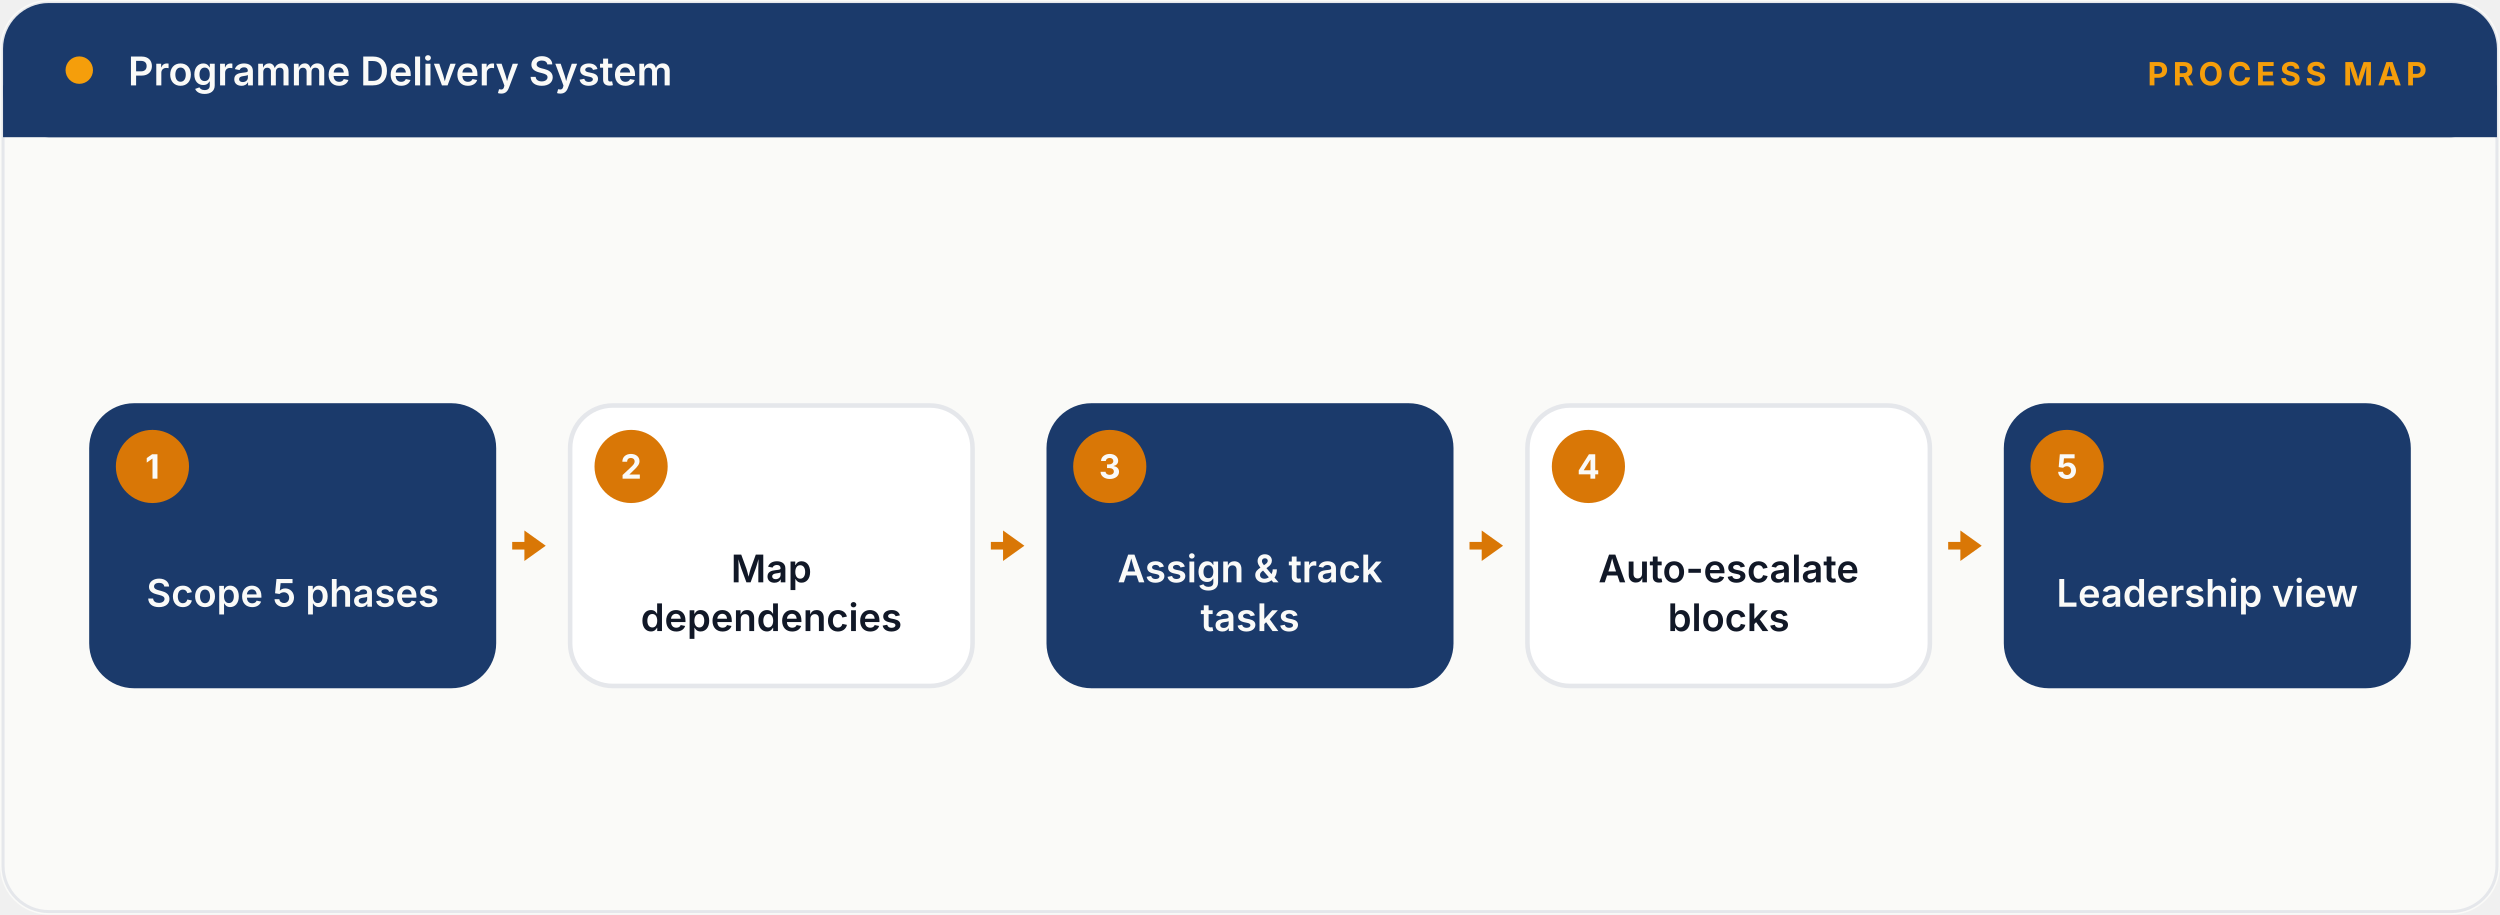
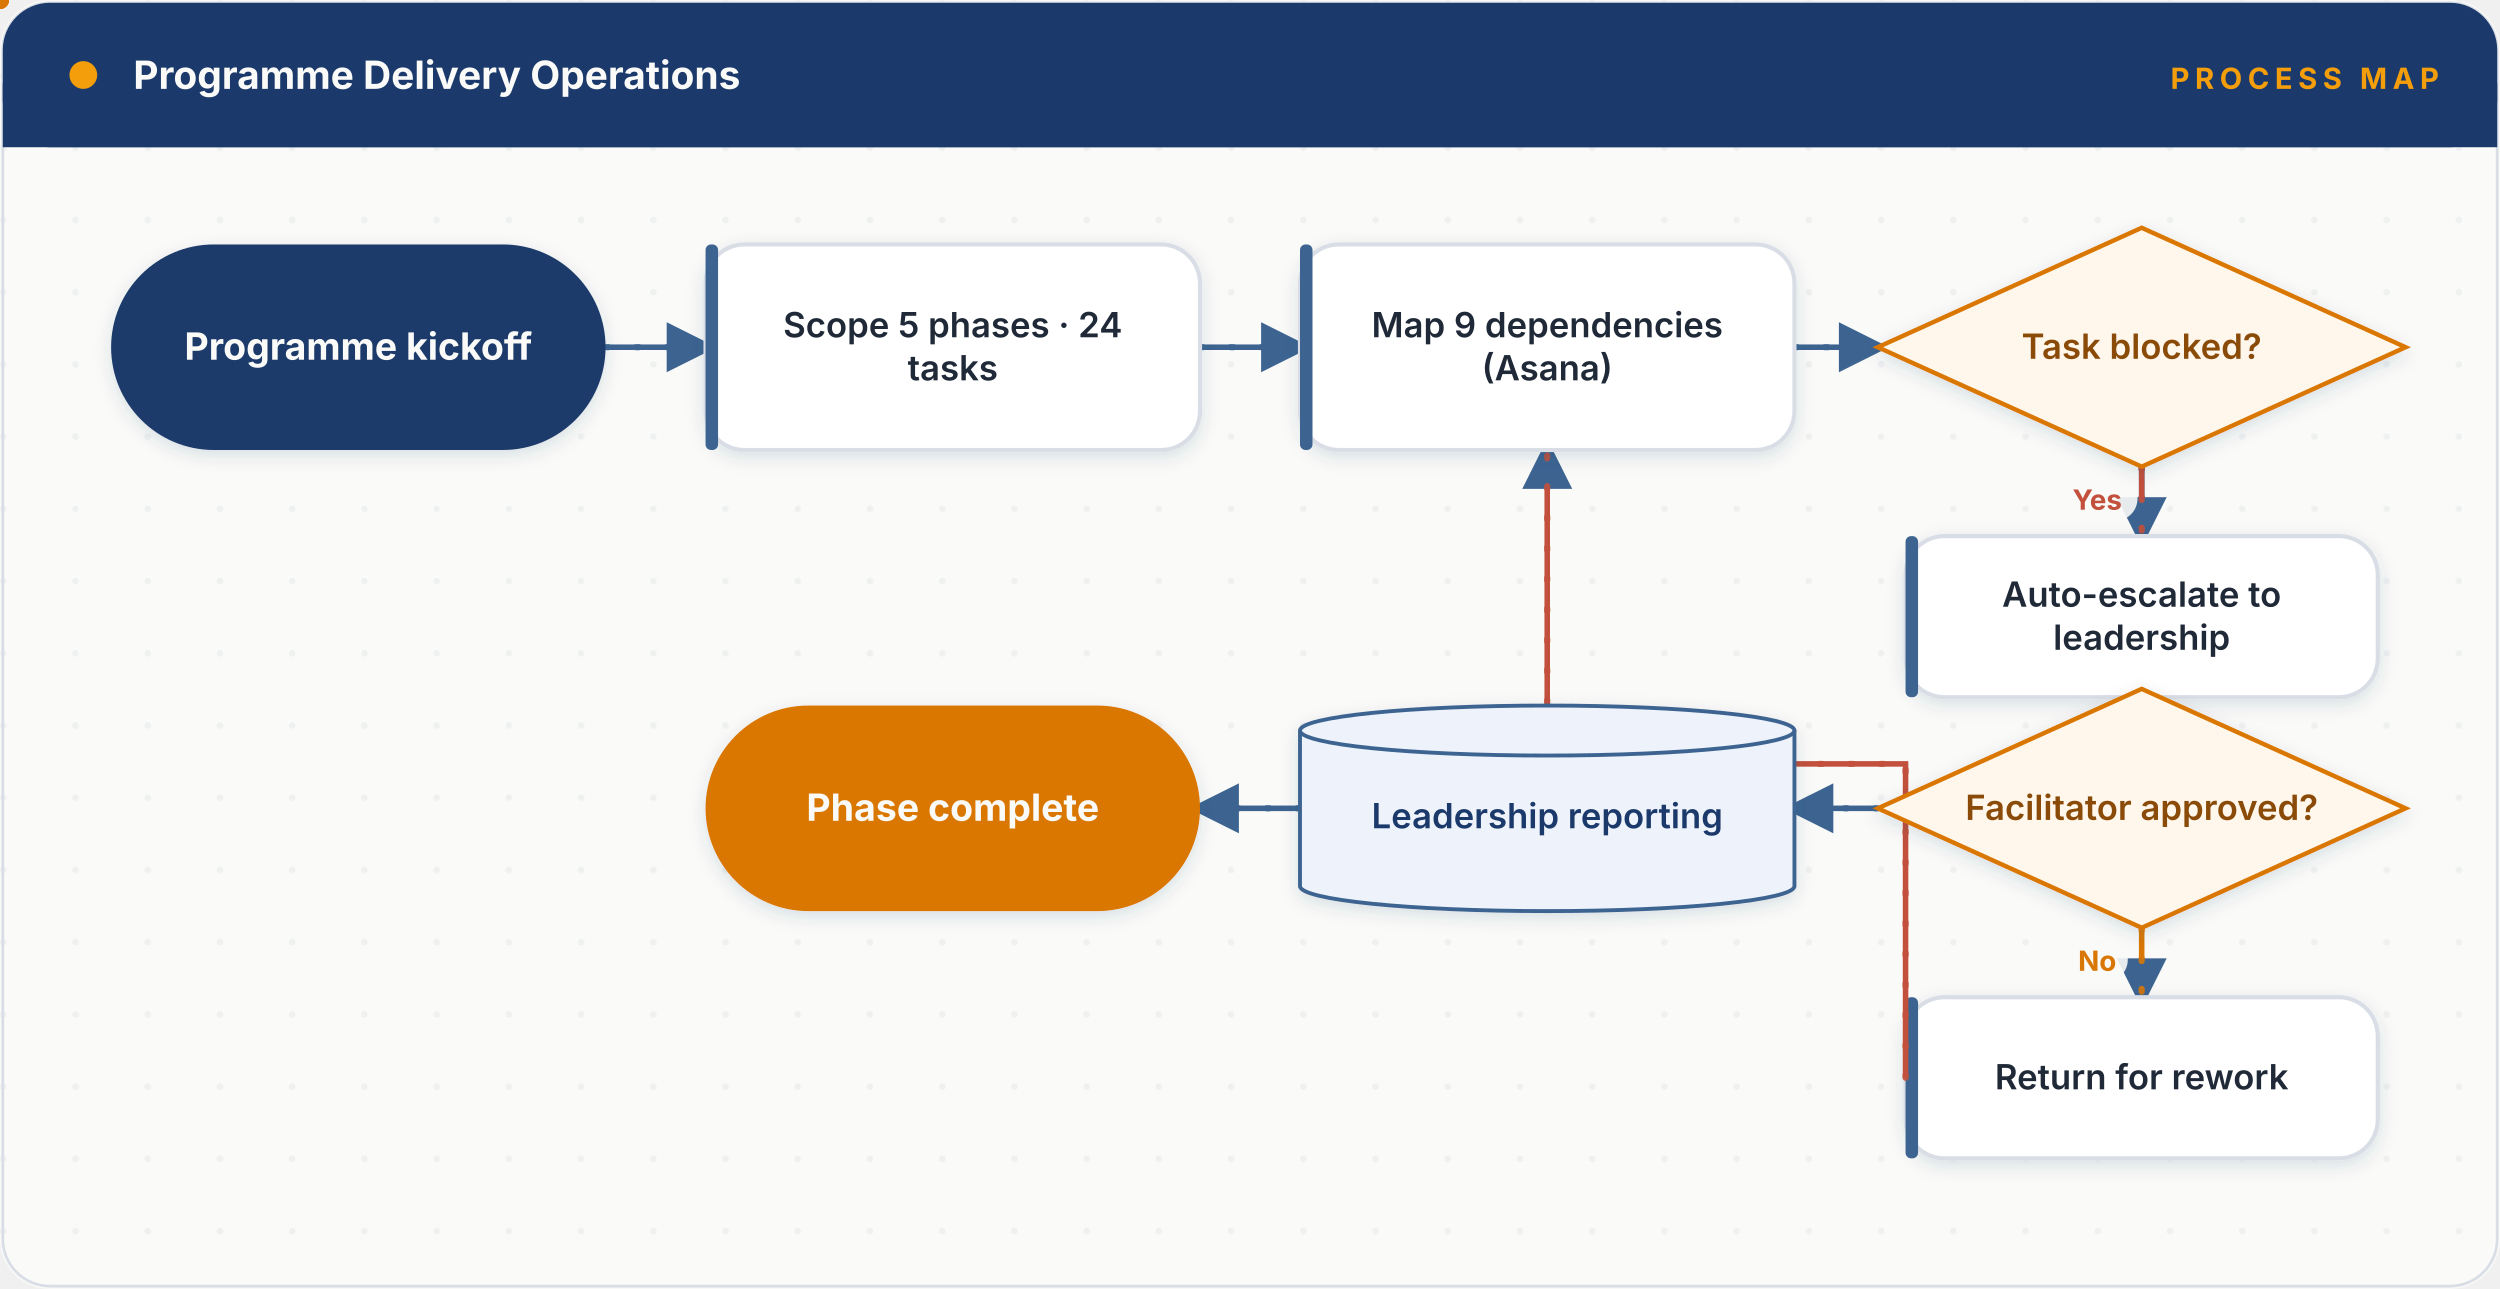
- <svg xmlns="http://www.w3.org/2000/svg" viewBox="0 0 820 300" role="img" aria-label="Programme Delivery System process map">
-   <rect width="820" height="300" rx="16" fill="#FAFAF8" />
-   <rect x="1" y="1" width="818" height="298" rx="15" fill="none" stroke="#E5E7EB" />
-   <rect x="1" y="1" width="818" height="44" rx="15" fill="#1B3A6B" />
-   <rect x="1" y="28" width="818" height="17" fill="#1B3A6B" />
-   <circle cx="26" cy="23" r="4.5" fill="#F59E0B" />
-   <text x="42" y="28" font-family="Inter,sans-serif" font-size="13" font-weight="600" fill="#FAFAF8">Programme Delivery System</text>
-   <text x="796" y="28" text-anchor="end" font-family="Inter,sans-serif" font-size="10.5" font-weight="700" letter-spacing="1.5" fill="#F59E0B">PROCESS MAP</text>
-   <line x1="168" y1="179" x2="175" y2="179" stroke="#D97706" stroke-width="2.5" />
-   <path d="M172 174 l7 5 l-7 5 z" fill="#D97706" />
-   <rect x="30" y="133" width="132" height="92" rx="14" fill="#1B3A6B" stroke="#1B3A6B" stroke-width="1.5" />
-   <circle cx="50" cy="153" r="12" fill="#D97706" />
-   <text x="50" y="157" text-anchor="middle" font-family="Inter,sans-serif" font-size="11" font-weight="700" fill="#FAFAF8">1</text>
-   <text x="96" y="199" text-anchor="middle" font-family="Inter,sans-serif" font-size="12.5" font-weight="600" fill="#FAFAF8">Scope 5 phases</text>
-   <line x1="325" y1="179" x2="332" y2="179" stroke="#D97706" stroke-width="2.5" />
-   <path d="M329 174 l7 5 l-7 5 z" fill="#D97706" />
-   <rect x="187" y="133" width="132" height="92" rx="14" fill="#ffffff" stroke="#E5E7EB" stroke-width="1.5" />
-   <circle cx="207" cy="153" r="12" fill="#D97706" />
-   <text x="207" y="157" text-anchor="middle" font-family="Inter,sans-serif" font-size="11" font-weight="700" fill="#FAFAF8">2</text>
-   <text x="253" y="191" text-anchor="middle" font-family="Inter,sans-serif" font-size="12.5" font-weight="600" fill="#111827">Map</text>
-   <text x="253" y="207" text-anchor="middle" font-family="Inter,sans-serif" font-size="12.5" font-weight="600" fill="#111827">dependencies</text>
-   <line x1="482" y1="179" x2="489" y2="179" stroke="#D97706" stroke-width="2.5" />
-   <path d="M486 174 l7 5 l-7 5 z" fill="#D97706" />
-   <rect x="344" y="133" width="132" height="92" rx="14" fill="#1B3A6B" stroke="#1B3A6B" stroke-width="1.5" />
-   <circle cx="364" cy="153" r="12" fill="#D97706" />
-   <text x="364" y="157" text-anchor="middle" font-family="Inter,sans-serif" font-size="11" font-weight="700" fill="#FAFAF8">3</text>
-   <text x="410" y="191" text-anchor="middle" font-family="Inter,sans-serif" font-size="12.5" font-weight="600" fill="#FAFAF8">Assign &amp; track</text>
-   <text x="410" y="207" text-anchor="middle" font-family="Inter,sans-serif" font-size="12.5" font-weight="600" fill="#FAFAF8">tasks</text>
-   <line x1="639" y1="179" x2="646" y2="179" stroke="#D97706" stroke-width="2.5" />
-   <path d="M643 174 l7 5 l-7 5 z" fill="#D97706" />
-   <rect x="501" y="133" width="132" height="92" rx="14" fill="#ffffff" stroke="#E5E7EB" stroke-width="1.5" />
-   <circle cx="521" cy="153" r="12" fill="#D97706" />
-   <text x="521" y="157" text-anchor="middle" font-family="Inter,sans-serif" font-size="11" font-weight="700" fill="#FAFAF8">4</text>
-   <text x="567" y="191" text-anchor="middle" font-family="Inter,sans-serif" font-size="12.5" font-weight="600" fill="#111827">Auto-escalate</text>
-   <text x="567" y="207" text-anchor="middle" font-family="Inter,sans-serif" font-size="12.5" font-weight="600" fill="#111827">blocks</text>
-   <rect x="658" y="133" width="132" height="92" rx="14" fill="#1B3A6B" stroke="#1B3A6B" stroke-width="1.5" />
-   <circle cx="678" cy="153" r="12" fill="#D97706" />
-   <text x="678" y="157" text-anchor="middle" font-family="Inter,sans-serif" font-size="11" font-weight="700" fill="#FAFAF8">5</text>
-   <text x="724" y="199" text-anchor="middle" font-family="Inter,sans-serif" font-size="12.5" font-weight="600" fill="#FAFAF8">Leadership view</text>
+ <svg xmlns="http://www.w3.org/2000/svg" viewBox="0 0 900 464" role="img" aria-label="Programme Delivery Operations process map">
+   <defs>
+     <filter id="ds" x="-20%" y="-20%" width="140%" height="140%">
+       <feDropShadow dx="0" dy="2" stdDeviation="3" flood-color="#1B3A6B" flood-opacity="0.14" />
+     </filter>
+     <marker id="arw" markerWidth="9" markerHeight="9" refX="7" refY="4.5" orient="auto">
+       <path d="M0 0 L9 4.5 L0 9 z" fill="#3D6491" />
+     </marker>
+     <pattern id="grid" width="26" height="26" patternUnits="userSpaceOnUse">
+       <circle cx="1.2" cy="1.2" r="1.2" fill="#1B3A6B" opacity="0.05" />
+     </pattern>
+   </defs>
+   <rect width="900" height="464" rx="18" fill="#FAFAF8" />
+   <rect width="900" height="464" rx="18" fill="url(#grid)" />
+   <rect x="1" y="1" width="898" height="462" rx="17" fill="none" stroke="#D9DEE6" />
+   <rect x="1" y="1" width="898" height="52" rx="17" fill="#1B3A6B" />
+   <rect x="1" y="30" width="898" height="23" fill="#1B3A6B" />
+   <circle cx="30" cy="27" r="5" fill="#F59E0B">
+     <animate attributeName="opacity" values="1;0.35;1" dur="2s" repeatCount="indefinite" />
+   </circle>
+   <text x="48" y="32" font-family="Inter,sans-serif" font-size="14" font-weight="700" fill="#FAFAF8">Programme Delivery Operations</text>
+   <text x="878" y="32" text-anchor="end" font-family="Inter,sans-serif" font-size="10.5" font-weight="700" letter-spacing="2" fill="#F59E0B">PROCESS MAP</text>
+   <g>
+     <path d="M218 125 L254 125" fill="none" stroke="#3D6491" stroke-width="2" marker-end="url(#arw)" />
+     <path d="M218 125 L254 125" fill="none" stroke="#3D6491" stroke-width="2.2" stroke-linecap="round" stroke-dasharray="1 10" opacity="0.9">
+       <animate attributeName="stroke-dashoffset" from="0" to="-11" dur="0.9s" repeatCount="indefinite" />
+     </path>
+     <circle r="3.2" fill="#D97706">
+       <animateMotion dur="2.4s" repeatCount="indefinite" path="M218 125 L254 125" />
+     </circle>
+     <path d="M432 125 L468 125" fill="none" stroke="#3D6491" stroke-width="2" marker-end="url(#arw)" />
+     <path d="M432 125 L468 125" fill="none" stroke="#3D6491" stroke-width="2.2" stroke-linecap="round" stroke-dasharray="1 10" opacity="0.9">
+       <animate attributeName="stroke-dashoffset" from="0" to="-11" dur="0.9s" repeatCount="indefinite" />
+     </path>
+     <circle r="3.2" fill="#D97706">
+       <animateMotion dur="2.4s" repeatCount="indefinite" path="M432 125 L468 125" />
+     </circle>
+     <path d="M646 125 L676 125" fill="none" stroke="#3D6491" stroke-width="2" marker-end="url(#arw)" />
+     <path d="M646 125 L676 125" fill="none" stroke="#3D6491" stroke-width="2.2" stroke-linecap="round" stroke-dasharray="1 10" opacity="0.9">
+       <animate attributeName="stroke-dashoffset" from="0" to="-11" dur="0.9s" repeatCount="indefinite" />
+     </path>
+     <circle r="3.2" fill="#D97706">
+       <animateMotion dur="2.4s" repeatCount="indefinite" path="M646 125 L676 125" />
+     </circle>
+     <path d="M771 168 L771 248" fill="none" stroke="#3D6491" stroke-width="2" marker-end="url(#arw)" />
+     <path d="M771 168 L771 248" fill="none" stroke="#3D6491" stroke-width="2.2" stroke-linecap="round" stroke-dasharray="1 10" opacity="0.9">
+       <animate attributeName="stroke-dashoffset" from="0" to="-11" dur="0.9s" repeatCount="indefinite" />
+     </path>
+     <circle r="3.2" fill="#D97706">
+       <animateMotion dur="2.4s" repeatCount="indefinite" path="M771 168 L771 248" />
+     </circle>
+     <path d="M676 291 L646 291" fill="none" stroke="#3D6491" stroke-width="2" marker-end="url(#arw)" />
+     <path d="M676 291 L646 291" fill="none" stroke="#3D6491" stroke-width="2.2" stroke-linecap="round" stroke-dasharray="1 10" opacity="0.9">
+       <animate attributeName="stroke-dashoffset" from="0" to="-11" dur="0.9s" repeatCount="indefinite" />
+     </path>
+     <circle r="3.2" fill="#D97706">
+       <animateMotion dur="2.4s" repeatCount="indefinite" path="M676 291 L646 291" />
+     </circle>
+     <path d="M468 291 L432 291" fill="none" stroke="#3D6491" stroke-width="2" marker-end="url(#arw)" />
+     <path d="M468 291 L432 291" fill="none" stroke="#3D6491" stroke-width="2.2" stroke-linecap="round" stroke-dasharray="1 10" opacity="0.9">
+       <animate attributeName="stroke-dashoffset" from="0" to="-11" dur="0.9s" repeatCount="indefinite" />
+     </path>
+     <circle r="3.2" fill="#D97706">
+       <animateMotion dur="2.4s" repeatCount="indefinite" path="M468 291 L432 291" />
+     </circle>
+     <path d="M771 168 L771 193" fill="none" stroke="#C2503C" stroke-width="2" marker-end="url(#arw)" />
+     <path d="M771 168 L771 193" fill="none" stroke="#C2503C" stroke-width="2.2" stroke-linecap="round" stroke-dasharray="1 10" opacity="0.9">
+       <animate attributeName="stroke-dashoffset" from="0" to="-11" dur="0.9s" repeatCount="indefinite" />
+     </path>
+     <rect x="740.5" y="171.5" width="29" height="16" rx="8" fill="#FAFAF8" opacity="0.9" />
+     <text x="755" y="183.5" text-anchor="middle" font-family="Inter,sans-serif" font-size="10" font-weight="700" fill="#C2503C">Yes</text>
+     <rect x="686" y="193" width="170" height="58" rx="14" fill="#ffffff" stroke="#D9DEE6" stroke-width="1.5" filter="url(#ds)" />
+     <rect x="686" y="193" width="4.5" height="58" rx="2" fill="#3D6491" />
+     <text x="771" y="218.417" text-anchor="middle" font-family="Inter,system-ui,sans-serif" font-size="12.5" font-weight="600" fill="#1F2937">Auto-escalate to</text>
+     <text x="771" y="233.917" text-anchor="middle" font-family="Inter,system-ui,sans-serif" font-size="12.5" font-weight="600" fill="#1F2937">leadership</text>
+     <path d="M771 334 L771 359" fill="none" stroke="#D97706" stroke-width="2" marker-end="url(#arw)" />
+     <path d="M771 334 L771 359" fill="none" stroke="#D97706" stroke-width="2.2" stroke-linecap="round" stroke-dasharray="1 10" opacity="0.9">
+       <animate attributeName="stroke-dashoffset" from="0" to="-11" dur="0.9s" repeatCount="indefinite" />
+     </path>
+     <rect x="744" y="337.5" width="22" height="16" rx="8" fill="#FAFAF8" opacity="0.9" />
+     <text x="755" y="349.5" text-anchor="middle" font-family="Inter,sans-serif" font-size="10" font-weight="700" fill="#D97706">No</text>
+     <rect x="686" y="359" width="170" height="58" rx="14" fill="#ffffff" stroke="#D9DEE6" stroke-width="1.5" filter="url(#ds)" />
+     <rect x="686" y="359" width="4.5" height="58" rx="2" fill="#3D6491" />
+     <text x="771" y="392.167" text-anchor="middle" font-family="Inter,system-ui,sans-serif" font-size="12.5" font-weight="600" fill="#1F2937">Return for rework</text>
+     <path d="M686 388 L686 275 L557 275 L557 162" fill="none" stroke="#C2503C" stroke-width="2" marker-end="url(#arw)" />
+     <path d="M686 388 L686 275 L557 275 L557 162" fill="none" stroke="#C2503C" stroke-width="2.2" stroke-linecap="round" stroke-dasharray="1 10" opacity="0.9">
+       <animate attributeName="stroke-dashoffset" from="0" to="-11" dur="0.9s" repeatCount="indefinite" />
+     </path>
+     <rect x="40" y="88" width="178" height="74" rx="37" fill="#1B3A6B" filter="url(#ds)" />
+     <text x="129" y="129.5" text-anchor="middle" font-family="Inter,system-ui,sans-serif" font-size="13.5" font-weight="700" fill="#FAFAF8">Programme kickoff</text>
+     <rect x="254" y="88" width="178" height="74" rx="14" fill="#ffffff" stroke="#D9DEE6" stroke-width="1.5" filter="url(#ds)" />
+     <rect x="254" y="88" width="4.5" height="74" rx="2" fill="#3D6491" />
+     <text x="343" y="121.417" text-anchor="middle" font-family="Inter,system-ui,sans-serif" font-size="12.5" font-weight="600" fill="#1F2937">Scope 5 phases · 24</text>
+     <text x="343" y="136.917" text-anchor="middle" font-family="Inter,system-ui,sans-serif" font-size="12.5" font-weight="600" fill="#1F2937">tasks</text>
+     <rect x="468" y="88" width="178" height="74" rx="14" fill="#ffffff" stroke="#D9DEE6" stroke-width="1.5" filter="url(#ds)" />
+     <rect x="468" y="88" width="4.5" height="74" rx="2" fill="#3D6491" />
+     <text x="557" y="121.417" text-anchor="middle" font-family="Inter,system-ui,sans-serif" font-size="12.5" font-weight="600" fill="#1F2937">Map 9 dependencies</text>
+     <text x="557" y="136.917" text-anchor="middle" font-family="Inter,system-ui,sans-serif" font-size="12.5" font-weight="600" fill="#1F2937">(Asana)</text>
+     <polygon points="771,82 866,125 771,168 676,125" fill="#FFF7EC" stroke="#D97706" stroke-width="1.6" filter="url(#ds)" />
+     <text x="771" y="129.167" text-anchor="middle" font-family="Inter,system-ui,sans-serif" font-size="12.5" font-weight="600" fill="#8A4B08">Task blocked?</text>
+     <polygon points="771,248 866,291 771,334 676,291" fill="#FFF7EC" stroke="#D97706" stroke-width="1.6" filter="url(#ds)" />
+     <text x="771" y="295.167" text-anchor="middle" font-family="Inter,system-ui,sans-serif" font-size="12.5" font-weight="600" fill="#8A4B08">Facilitator approved?</text>
+     <path d="M468 263 a 89 9 0 0 1 178 0 v 56 a 89 9 0 0 1 -178 0 z" fill="#EEF3FB" stroke="#3D6491" stroke-width="1.4" filter="url(#ds)" />
+     <path d="M468 263 a 89 9 0 0 0 178 0" fill="none" stroke="#3D6491" stroke-width="1.4" />
+     <text x="557" y="298.167" text-anchor="middle" font-family="Inter,system-ui,sans-serif" font-size="12.5" font-weight="600" fill="#1B3A6B">Leadership reporting</text>
+     <rect x="254" y="254" width="178" height="74" rx="37" fill="#D97706" filter="url(#ds)" />
+     <text x="343" y="295.5" text-anchor="middle" font-family="Inter,system-ui,sans-serif" font-size="13.5" font-weight="700" fill="#FAFAF8">Phase complete</text>
+   </g>
</svg>
